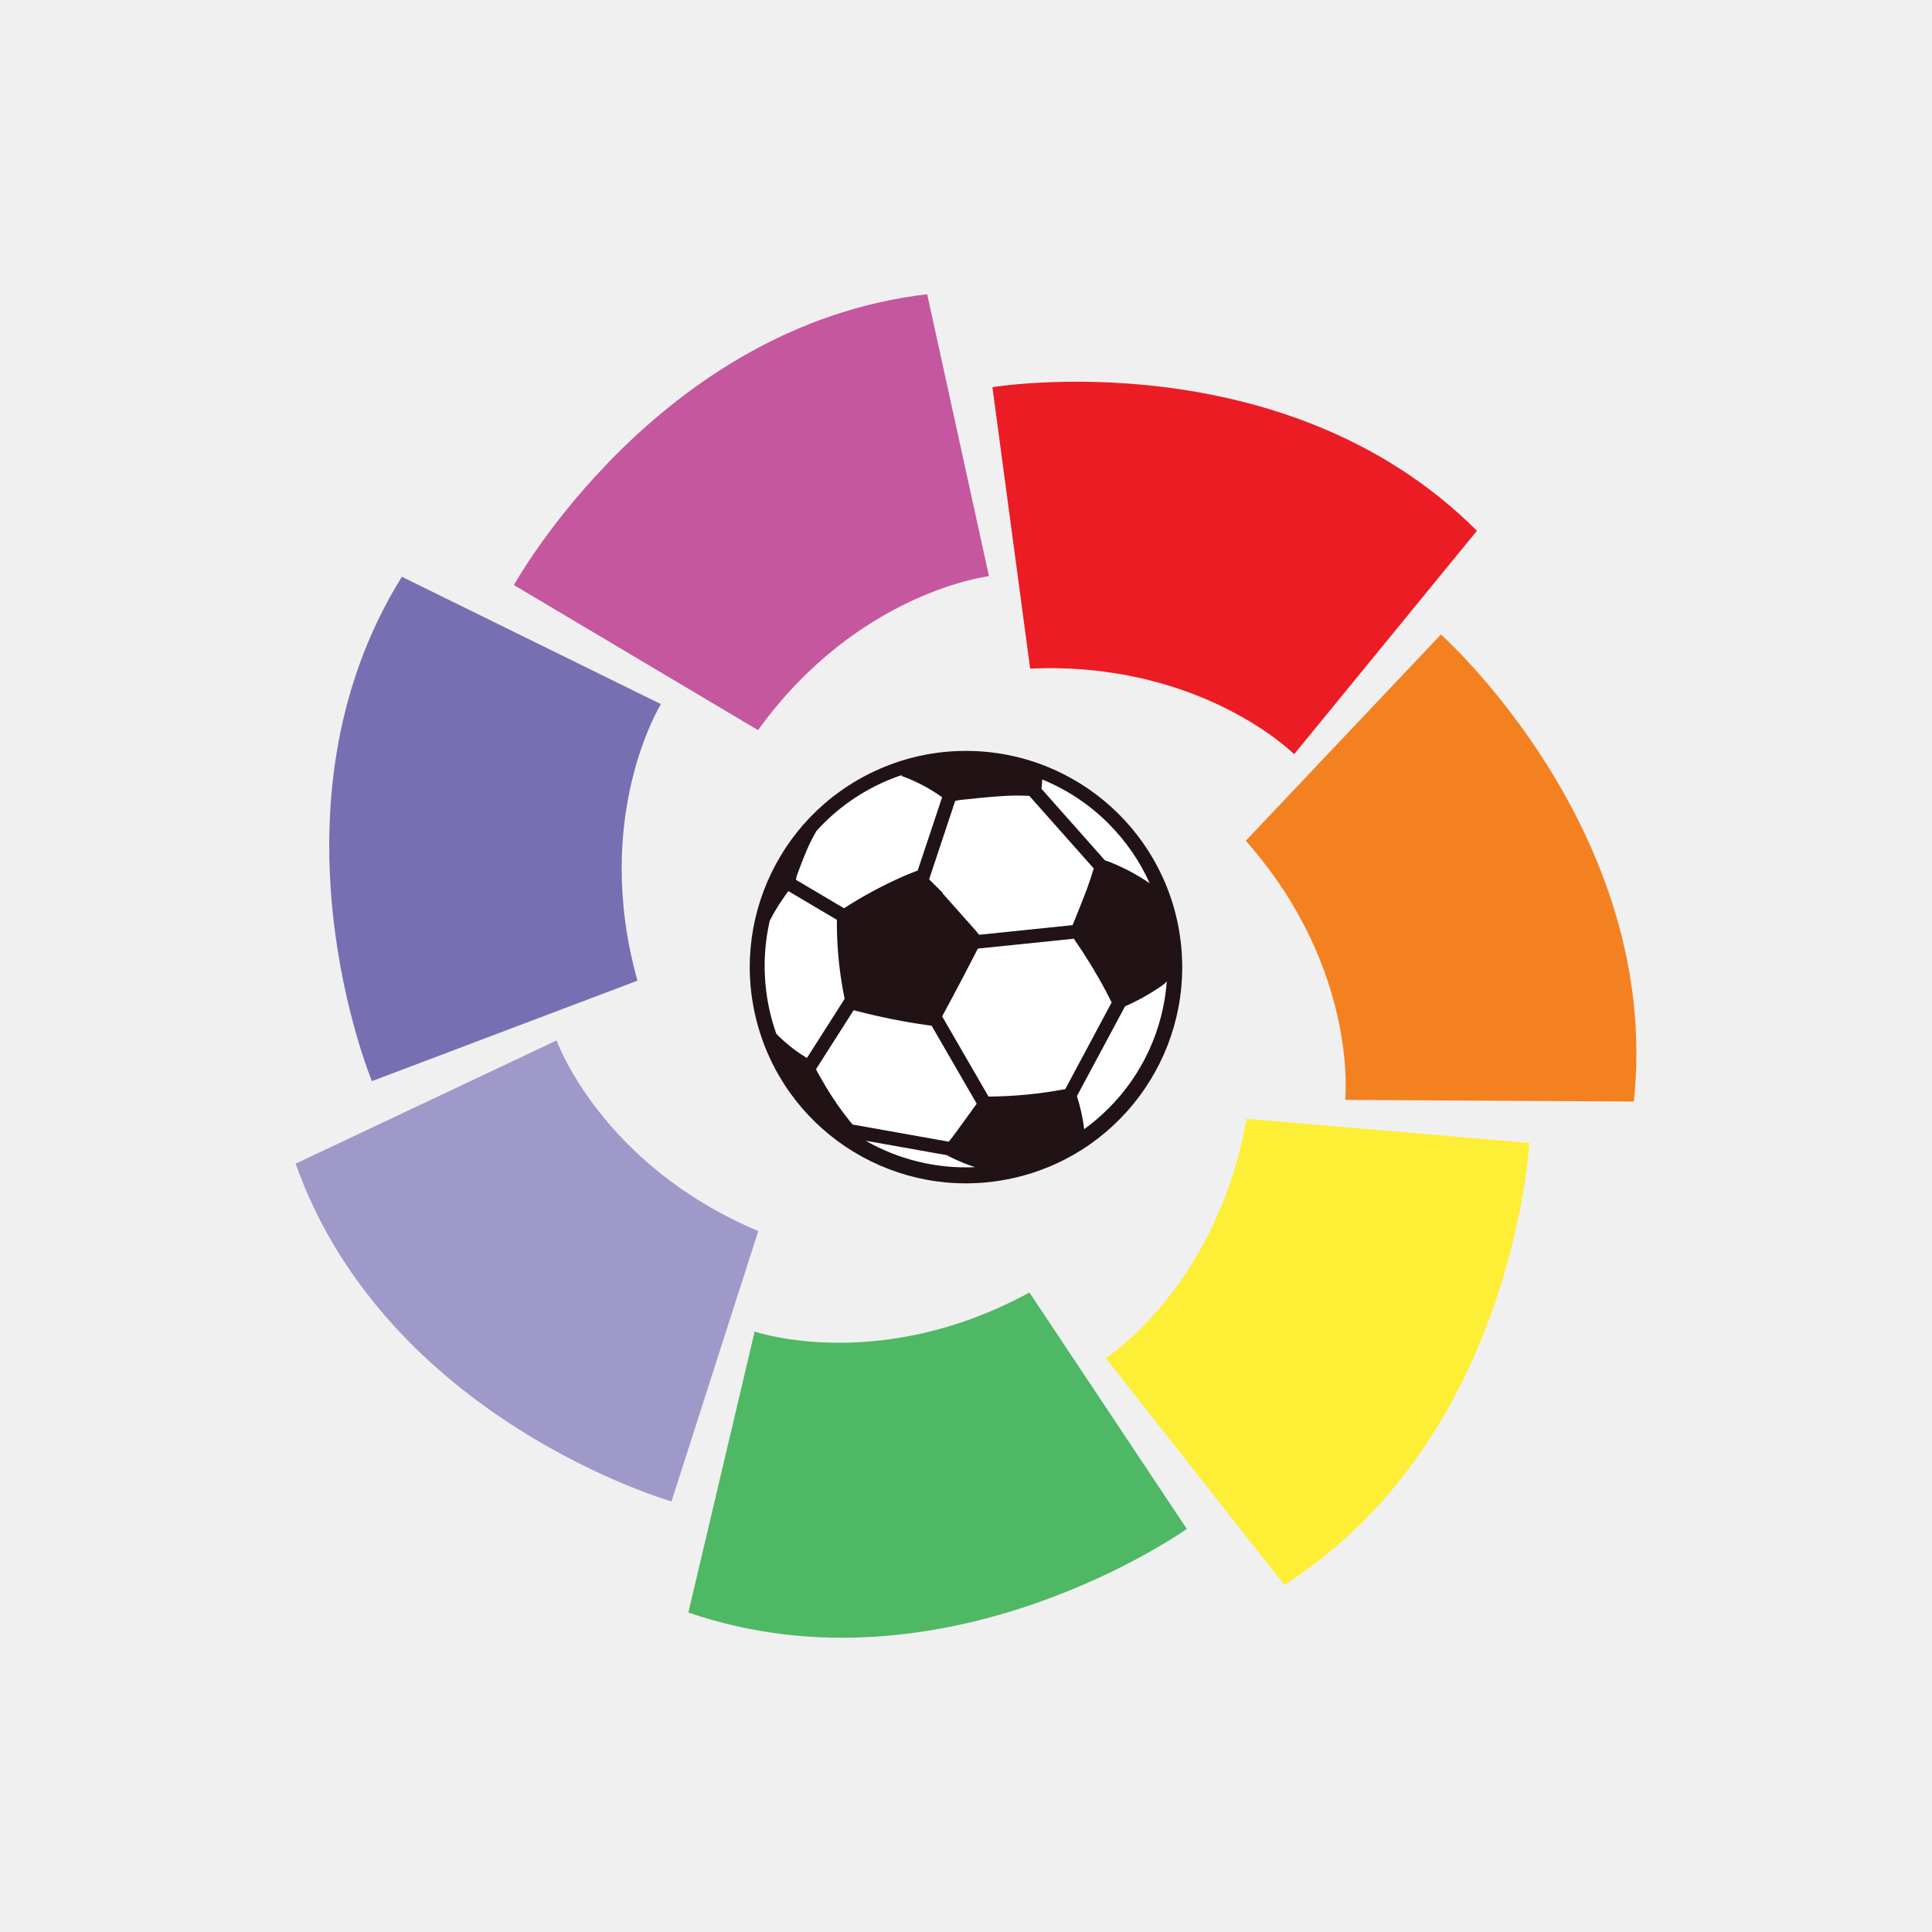
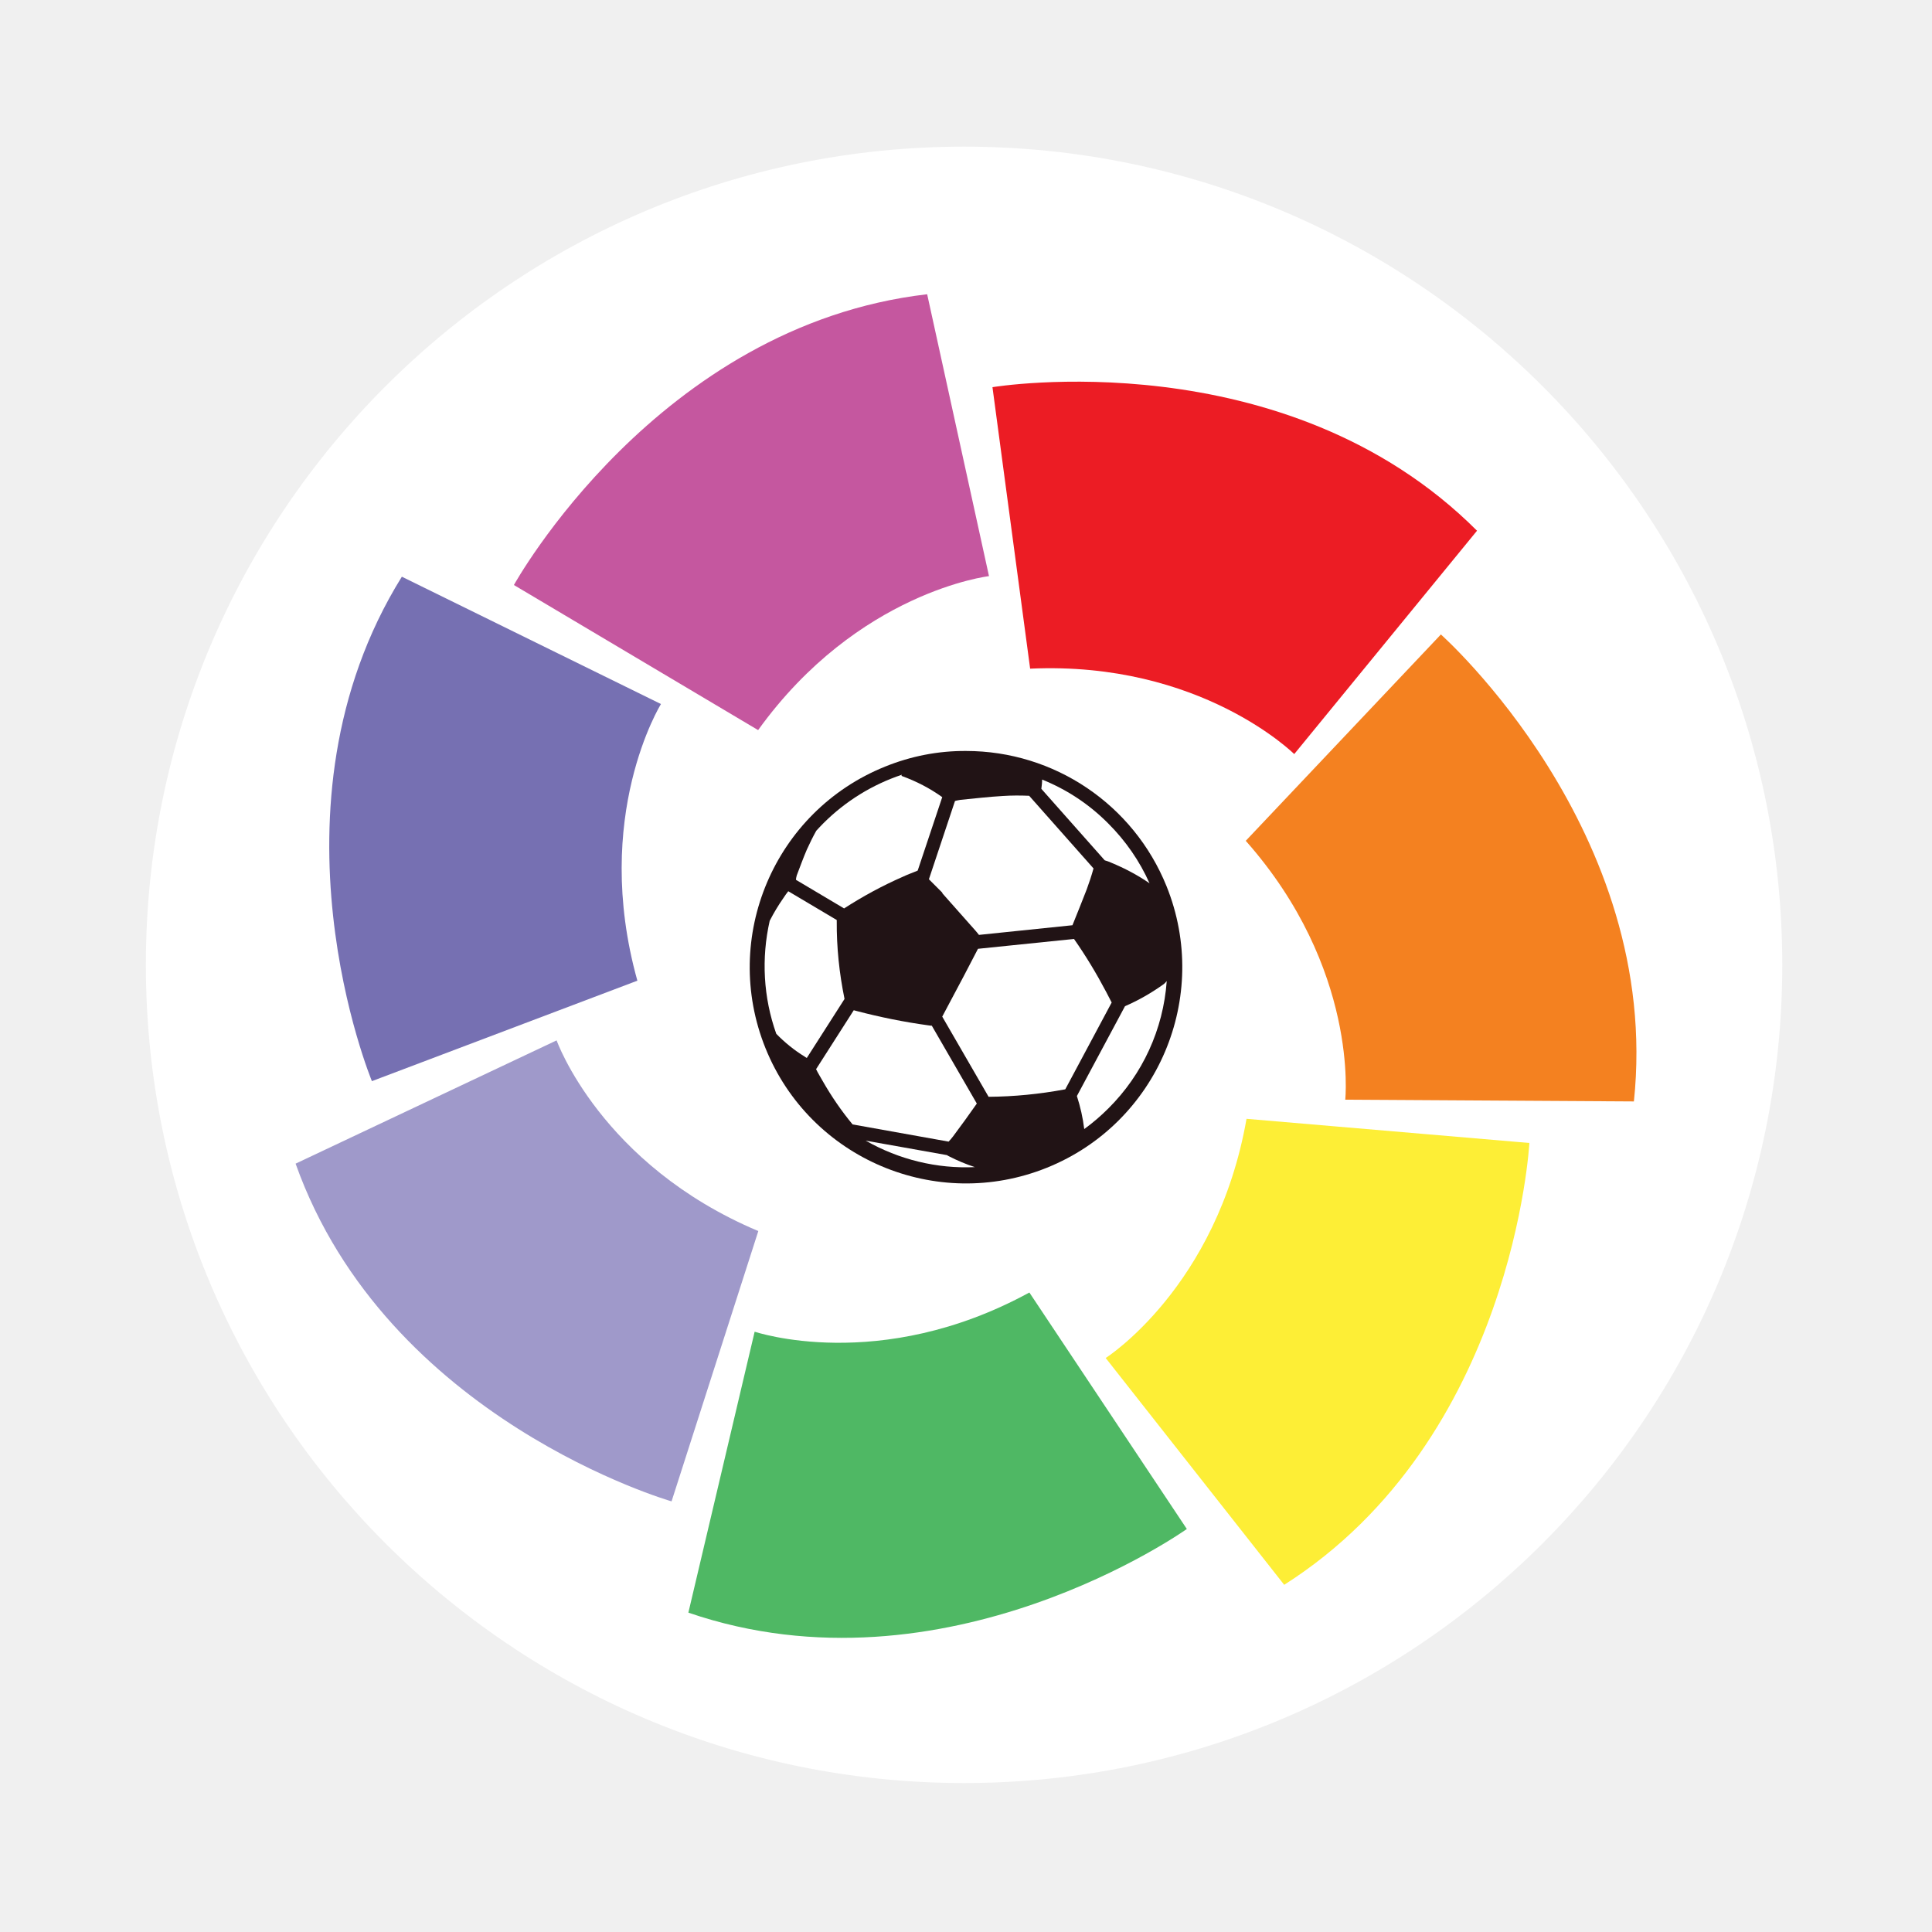
- <svg xmlns="http://www.w3.org/2000/svg" viewBox="0 0 1000 1000">
-   <defs>
-     <style>.cls-1{fill:#ec1c24;}.cls-1,.cls-2,.cls-3,.cls-4,.cls-5,.cls-6,.cls-7{fill-rule:evenodd;}.cls-2{fill:#f48120;}.cls-3{fill:#fdee36;}.cls-4{fill:#4fb864;}.cls-5{fill:#9f99ca;}.cls-6{fill:#7670b2;}.cls-7{fill:#c5579f;}.cls-8{fill:#211315;}.cls-9{fill:#fff;}</style>
-   </defs>
+ <svg xmlns="http://www.w3.org/2000/svg" version="1.1" id="Layer_1" x="0px" y="0px" viewBox="0 0 1000 1000" style="enable-background:new 0 0 1000 1000;" xml:space="preserve">
+   <style type="text/css">
+ 	.st0{fill:#FFFFFF;}
+ 	.st1{fill-rule:evenodd;clip-rule:evenodd;fill:#EC1C24;}
+ 	.st2{fill-rule:evenodd;clip-rule:evenodd;fill:#F48120;}
+ 	.st3{fill-rule:evenodd;clip-rule:evenodd;fill:#FDEE36;}
+ 	.st4{fill-rule:evenodd;clip-rule:evenodd;fill:#4FB864;}
+ 	.st5{fill-rule:evenodd;clip-rule:evenodd;fill:#9F99CA;}
+ 	.st6{fill-rule:evenodd;clip-rule:evenodd;fill:#7670B2;}
+ 	.st7{fill-rule:evenodd;clip-rule:evenodd;fill:#C5579F;}
+ 	.st8{fill:#211315;}
+ </style>
+   <g id="background">
+     <circle class="st0" cx="499" cy="499.4" r="423.5" />
+   </g>
  <g id="color">
-     <path class="cls-1" d="M533.2,346.07,513.68,200.41S665,175.25,764.45,274.74l-94.6,115.63s-48.23-48.23-136.65-44.3Z" />
-     <path class="cls-2" d="M644.81,435.18l101-106.76s114.68,101.83,99.87,241.74l-149.4-.86s7.18-67.83-51.47-134.12Z" />
-     <path class="cls-3" d="M645.18,579.1l146.43,12.48s-8.2,153.15-126.87,228.73l-92.4-117.4s57.53-36.64,72.84-123.81Z" />
-     <path class="cls-4" d="M532.83,669,614.3,791.36s-124.91,89-258,43.27L390.6,689.21S455.1,711.38,532.83,669Z" />
-     <path class="cls-5" d="M392.48,637.2,347.56,777.14S200.12,734.89,153,602.32l135.09-63.8s22.85,64.27,104.39,98.68Z" />
-     <path class="cls-6" d="M329.94,507.59l-137.44,52S133.69,418,208,298.53L342.1,364.45s-36,57.91-12.16,143.14Z" />
-     <path class="cls-7" d="M392.36,377.91,266,302.83s74.15-134.25,213.9-150.53l32,145.94s-67.75,7.9-119.54,79.67Z" />
-     <path class="cls-8" d="M458.1,396.81a111.91,111.91,0,1,0,41.9-8.14,110.79,110.79,0,0,0-41.9,8.14Z" />
-     <path class="cls-9" d="M416.49,546.87a76.67,76.67,0,0,1-14.68-11.81,105.05,105.05,0,0,1-3.39-58.49,95,95,0,0,1,7.14-11.83c.82-1.16,1.59-2.38,2.48-3.51l25.12,14.87v.63a194,194,0,0,0,4,40.15c0,.06,0,.09,0,.15l-19.48,30.55c-.43-.22-.85-.45-1.26-.71Z" />
-     <path class="cls-9" d="M491.19,598.52a96.31,96.31,0,0,0,13.38,5.6,104.36,104.36,0,0,1-56.49-13.68l42.12,7.5a9.84,9.84,0,0,0,1,.58Z" />
-     <path class="cls-9" d="M491,590.92l-49.7-8.86a154.07,154.07,0,0,1-15.54-22.52c-1.15-2-2.42-4-3.39-6.12l19.46-30.52,1.46.36a321.63,321.63,0,0,0,37.05,7.4c.73.1,1.34.19,1.86.24l23.33,40.35q-6.06,8.54-12.33,17c-.69.93-1.43,1.83-2.2,2.72Z" />
-     <path class="cls-9" d="M573.73,573.73a103.39,103.39,0,0,1-12.55,10.71,95.86,95.86,0,0,0-3.76-17.11l24.9-46.45a115.71,115.71,0,0,0,19.61-11.06,8.37,8.37,0,0,0,2-1.9,103.72,103.72,0,0,1-30.18,65.81Z" />
-     <path class="cls-9" d="M572.63,513.49c.92,1.77,1.84,3.55,2.76,5.36l-24,44.86-.41.08a219.89,219.89,0,0,1-39.32,3.79l-24-41.5q5.61-10.41,11.11-20.87c2.49-4.72,4.94-9.48,7.38-14.23l49.67-5.1a277,277,0,0,1,16.86,27.61Z" />
-     <path class="cls-9" d="M562.55,460.28c-2.36,6.23-4.88,12.39-7.38,18.56l-48.39,5c-.58-.76-1.18-1.51-1.81-2.23q-8.58-9.7-17.2-19.35l.15-.17-7-6.95,13.48-40.55a18,18,0,0,1,2.8-.56c7.33-.74,14.66-1.59,22-2a106.19,106.19,0,0,1,13.59-.07l33.33,37.56c-1.15,3.62-2.27,7.26-3.61,10.8Z" />
-     <path class="cls-9" d="M573.73,426.27a103.7,103.7,0,0,1,21.35,30.91A105.66,105.66,0,0,0,575.2,446.5c-1.09-.45-2.21-.85-3.35-1.24l-32.8-37a42.74,42.74,0,0,0,.39-4.8,103.73,103.73,0,0,1,34.29,22.79Z" />
-     <path class="cls-9" d="M466.61,401.54c.13.09.19.17.27.19a83.69,83.69,0,0,1,20.75,10.93L475,450.56a.56.56,0,0,0-.18.07c-2.58,1.06-5.2,2-7.74,3.16a221.07,221.07,0,0,0-30.22,16.32l-24.84-14.7a7.43,7.43,0,0,1,.44-2.26c1.66-4.44,3.3-8.91,5.19-13.26a96.85,96.85,0,0,1,4.92-9.76c1.17-1.31,2.4-2.6,3.66-3.86a103.69,103.69,0,0,1,40.57-25.11,3.48,3.48,0,0,0-.23.38Z" />
+     <path class="st1" d="M533.2,346.1l-19.5-145.7c0,0,151.3-25.2,250.8,74.3l-94.6,115.6C669.9,390.4,621.6,342.1,533.2,346.1   L533.2,346.1z" />
+     <path class="st2" d="M644.8,435.2l101-106.8c0,0,114.7,101.8,99.9,241.7l-149.4-0.9C696.3,569.3,703.5,501.5,644.8,435.2   L644.8,435.2z" />
+     <path class="st3" d="M645.2,579.1l146.4,12.5c0,0-8.2,153.2-126.9,228.7l-92.4-117.4C572.3,702.9,629.9,666.3,645.2,579.1   L645.2,579.1z" />
+     <path class="st4" d="M532.8,669l81.5,122.4c0,0-124.9,89-258,43.3l34.3-145.4C390.6,689.2,455.1,711.4,532.8,669z" />
+     <path class="st5" d="M392.5,637.2l-44.9,139.9c0,0-147.4-42.2-194.6-174.8l135.1-63.8C288.1,538.5,310.9,602.8,392.5,637.2   L392.5,637.2z" />
+     <path class="st6" d="M329.9,507.6l-137.4,52c0,0-58.8-141.6,15.5-261.1l134.1,65.9C342.1,364.5,306.1,422.4,329.9,507.6   L329.9,507.6z" />
+     <path class="st7" d="M392.4,377.9L266,302.8c0,0,74.1-134.3,213.9-150.5l32,145.9C511.9,298.2,444.1,306.1,392.4,377.9L392.4,377.9   z" />
+     <path class="st8" d="M458.1,396.8c-57.3,23.1-85,88.4-61.9,145.7c23.1,57.3,88.4,85,145.7,61.9c57.3-23.1,85-88.4,61.9-145.7   c-17.1-42.3-58.1-70-103.8-70C485.6,388.6,471.4,391.4,458.1,396.8z" />
+     <path class="st0" d="M416.5,546.9c-5.4-3.3-10.3-7.3-14.7-11.8c-6.7-18.8-7.8-39.1-3.4-58.5c2.1-4.1,4.5-8.1,7.1-11.8   c0.8-1.2,1.6-2.4,2.5-3.5l25.1,14.9v0.6c-0.1,13.5,1.3,26.9,4,40.1c0,0.1,0,0.1,0,0.2l-19.5,30.5   C417.2,547.4,416.8,547.1,416.5,546.9L416.5,546.9z" />
+     <path class="st0" d="M491.2,598.5c4.3,2.2,8.8,4.1,13.4,5.6c-19.7,0.9-39.3-3.9-56.5-13.7l42.1,7.5   C490.5,598.2,490.9,598.3,491.2,598.5L491.2,598.5z" />
+     <path class="st0" d="M491,590.9l-49.7-8.9c-5.8-7-11-14.6-15.5-22.5c-1.1-2-2.4-4-3.4-6.1l19.5-30.5l1.5,0.4   c12.2,3.2,24.6,5.7,37,7.4c0.7,0.1,1.3,0.2,1.9,0.2l23.3,40.3c-4,5.7-8.1,11.4-12.3,17C492.5,589.2,491.8,590.1,491,590.9   L491,590.9z" />
+     <path class="st0" d="M573.7,573.7c-3.9,3.9-8.1,7.5-12.5,10.7c-0.7-5.8-2-11.5-3.8-17.1l24.9-46.5c6.9-3,13.4-6.7,19.6-11.1   c0.8-0.5,1.4-1.2,2-1.9C602.1,532.8,591.4,556.1,573.7,573.7L573.7,573.7z" />
+     <path class="st0" d="M572.6,513.5c0.9,1.8,1.8,3.5,2.8,5.4l-24,44.9l-0.4,0.1c-13,2.4-26.1,3.7-39.3,3.8l-24-41.5   c3.7-6.9,7.4-13.9,11.1-20.9c2.5-4.7,4.9-9.5,7.4-14.2l49.7-5.1C562,494.7,567.6,504,572.6,513.5L572.6,513.5z" />
+     <path class="st0" d="M562.5,460.3c-2.4,6.2-4.9,12.4-7.4,18.6l-48.4,5c-0.6-0.8-1.2-1.5-1.8-2.2c-5.7-6.5-11.5-12.9-17.2-19.4   l0.1-0.2l-7-7l13.5-40.5c0.9-0.3,1.9-0.4,2.8-0.6c7.3-0.7,14.7-1.6,22-2c4.5-0.3,9.1-0.3,13.6-0.1l33.3,37.6   C565,453.1,563.8,456.8,562.5,460.3L562.5,460.3z" />
+     <path class="st0" d="M573.7,426.3c8.9,8.9,16.2,19.4,21.3,30.9c-6.2-4.3-12.9-7.8-19.9-10.7c-1.1-0.5-2.2-0.9-3.3-1.2l-32.8-37   c0.2-1.6,0.4-3.2,0.4-4.8C552.3,408.7,563.9,416.4,573.7,426.3L573.7,426.3z" />
+     <path class="st0" d="M466.6,401.5c0.1,0.1,0.2,0.2,0.3,0.2c7.4,2.7,14.4,6.3,20.8,10.9L475,450.6c-0.1,0-0.1,0-0.2,0.1   c-2.6,1.1-5.2,2-7.7,3.2c-10.5,4.6-20.6,10.1-30.2,16.3L412,455.4c0-0.8,0.2-1.5,0.4-2.3c1.7-4.4,3.3-8.9,5.2-13.3   c1.5-3.3,3.1-6.6,4.9-9.8c1.2-1.3,2.4-2.6,3.7-3.9c11.4-11.4,25.3-20,40.6-25.1C466.7,401.3,466.6,401.4,466.6,401.5L466.6,401.5z" />
  </g>
</svg>
